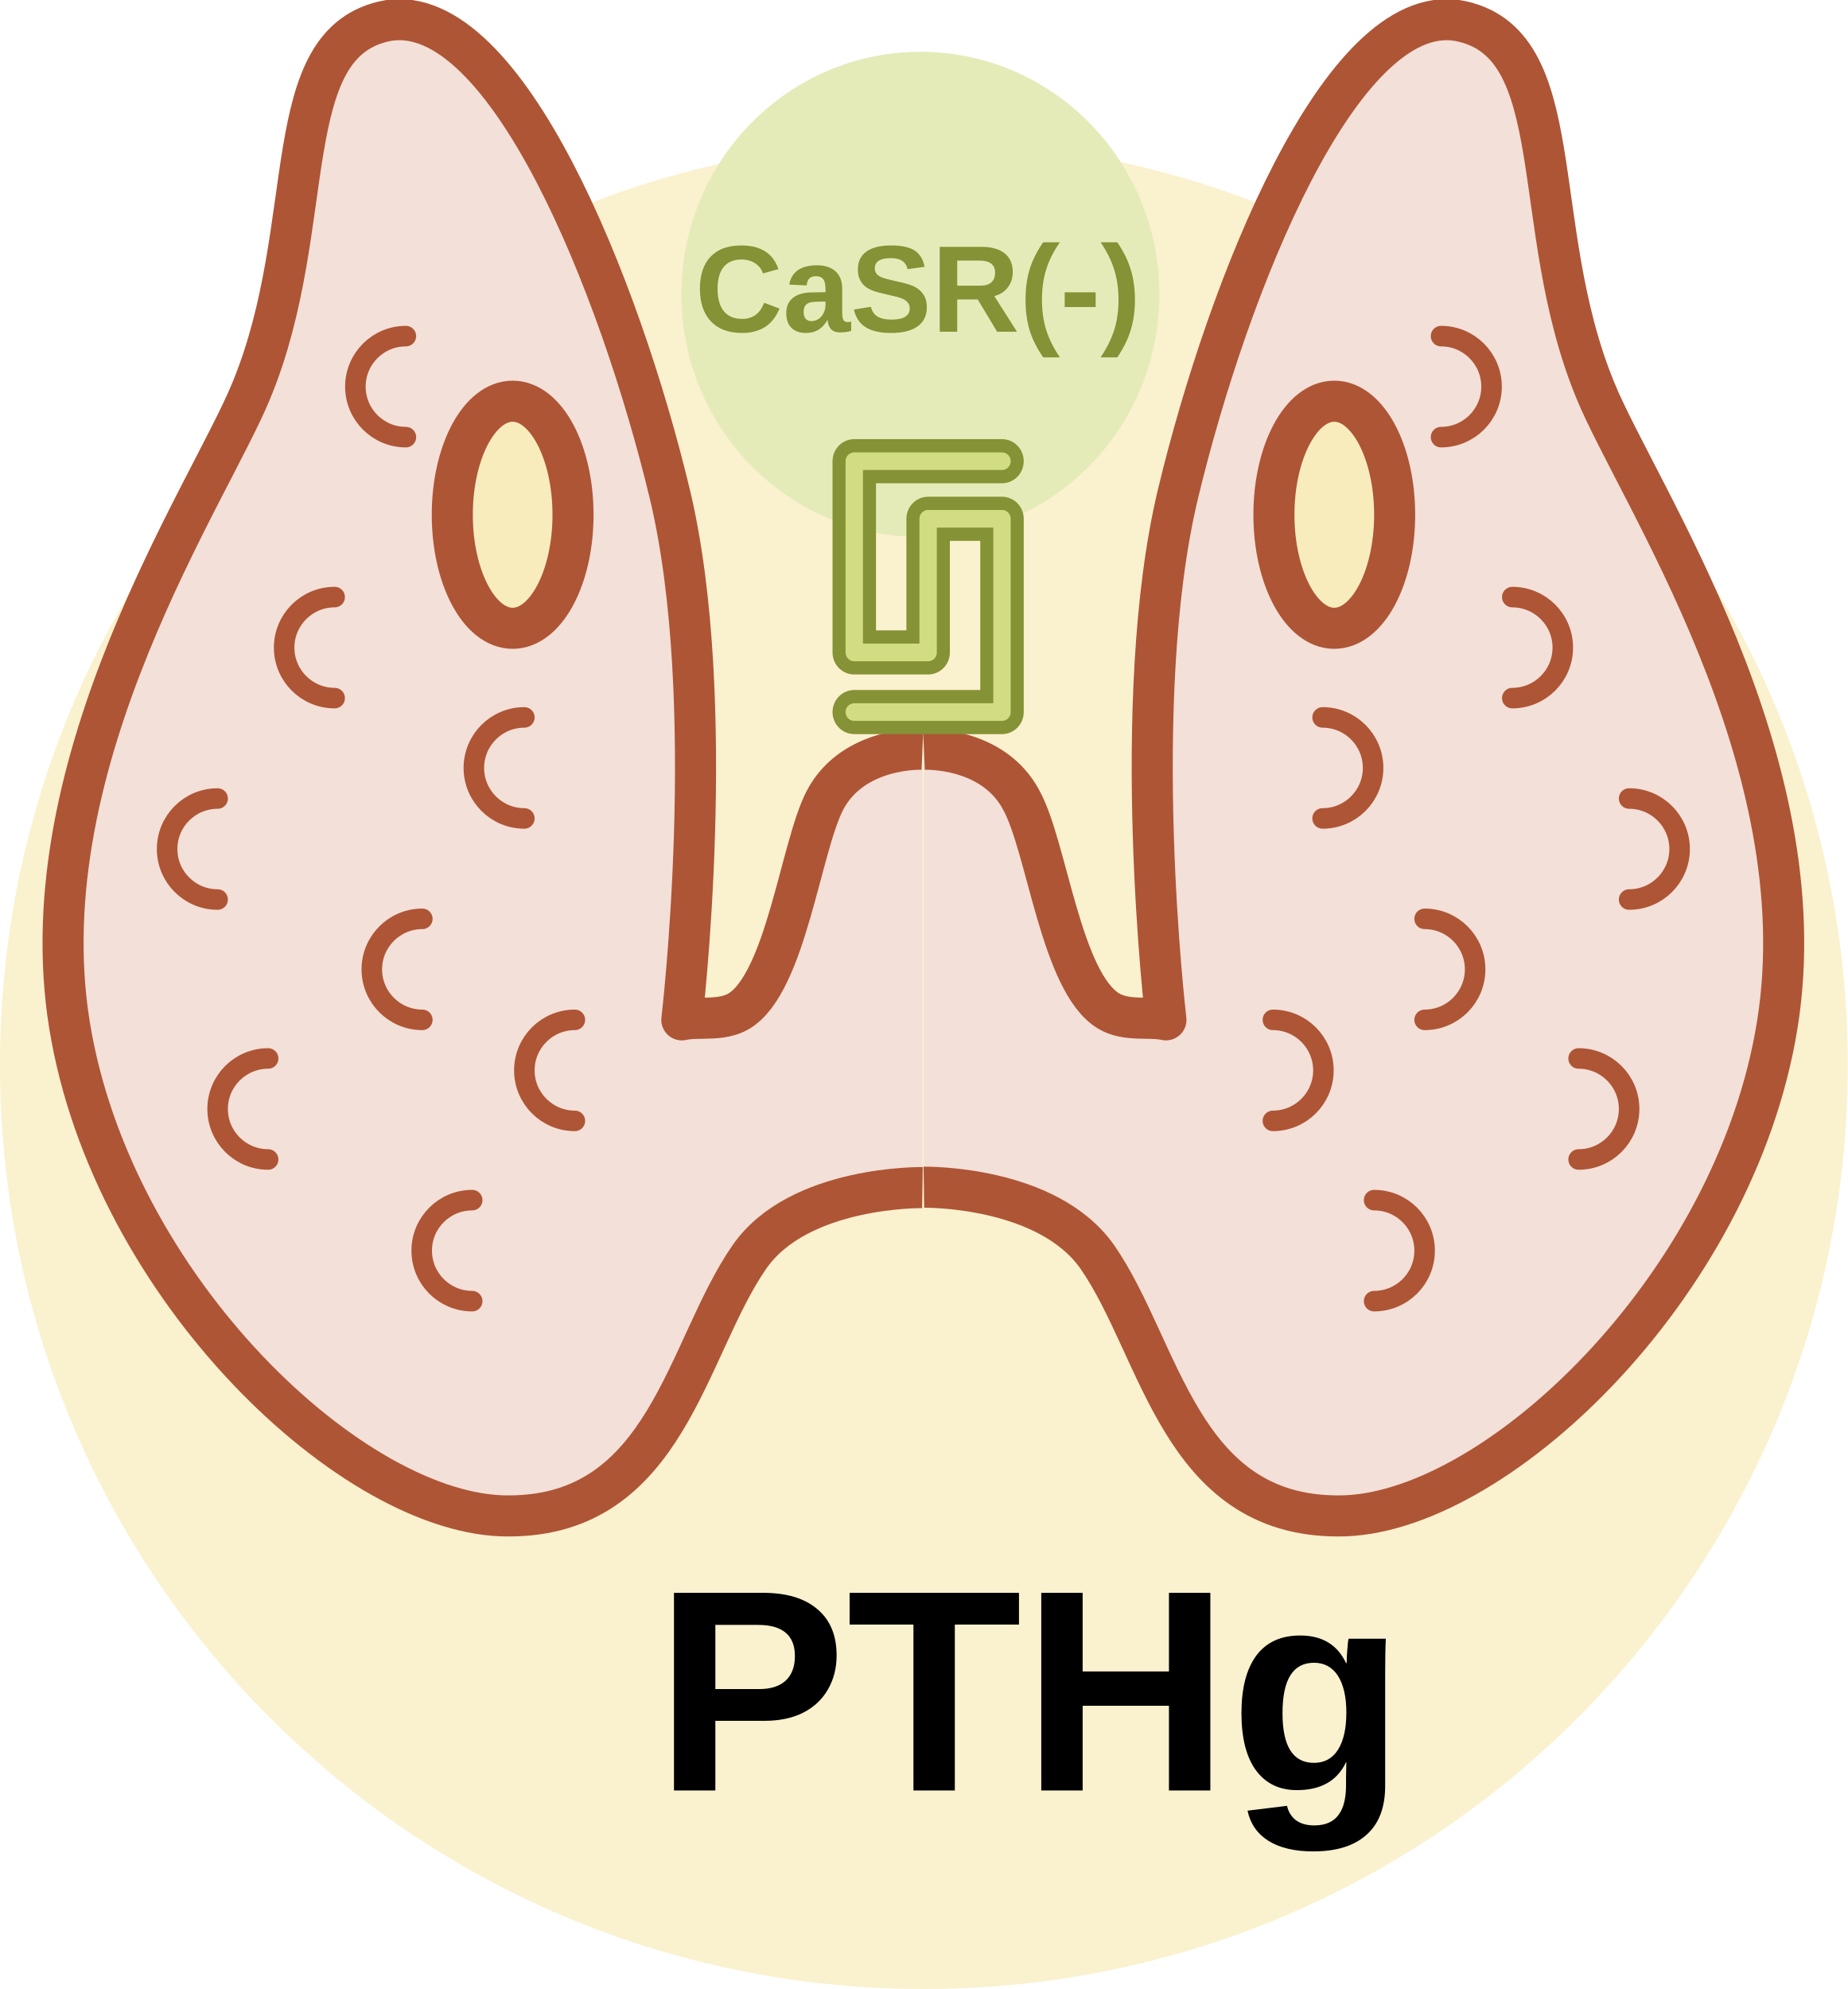
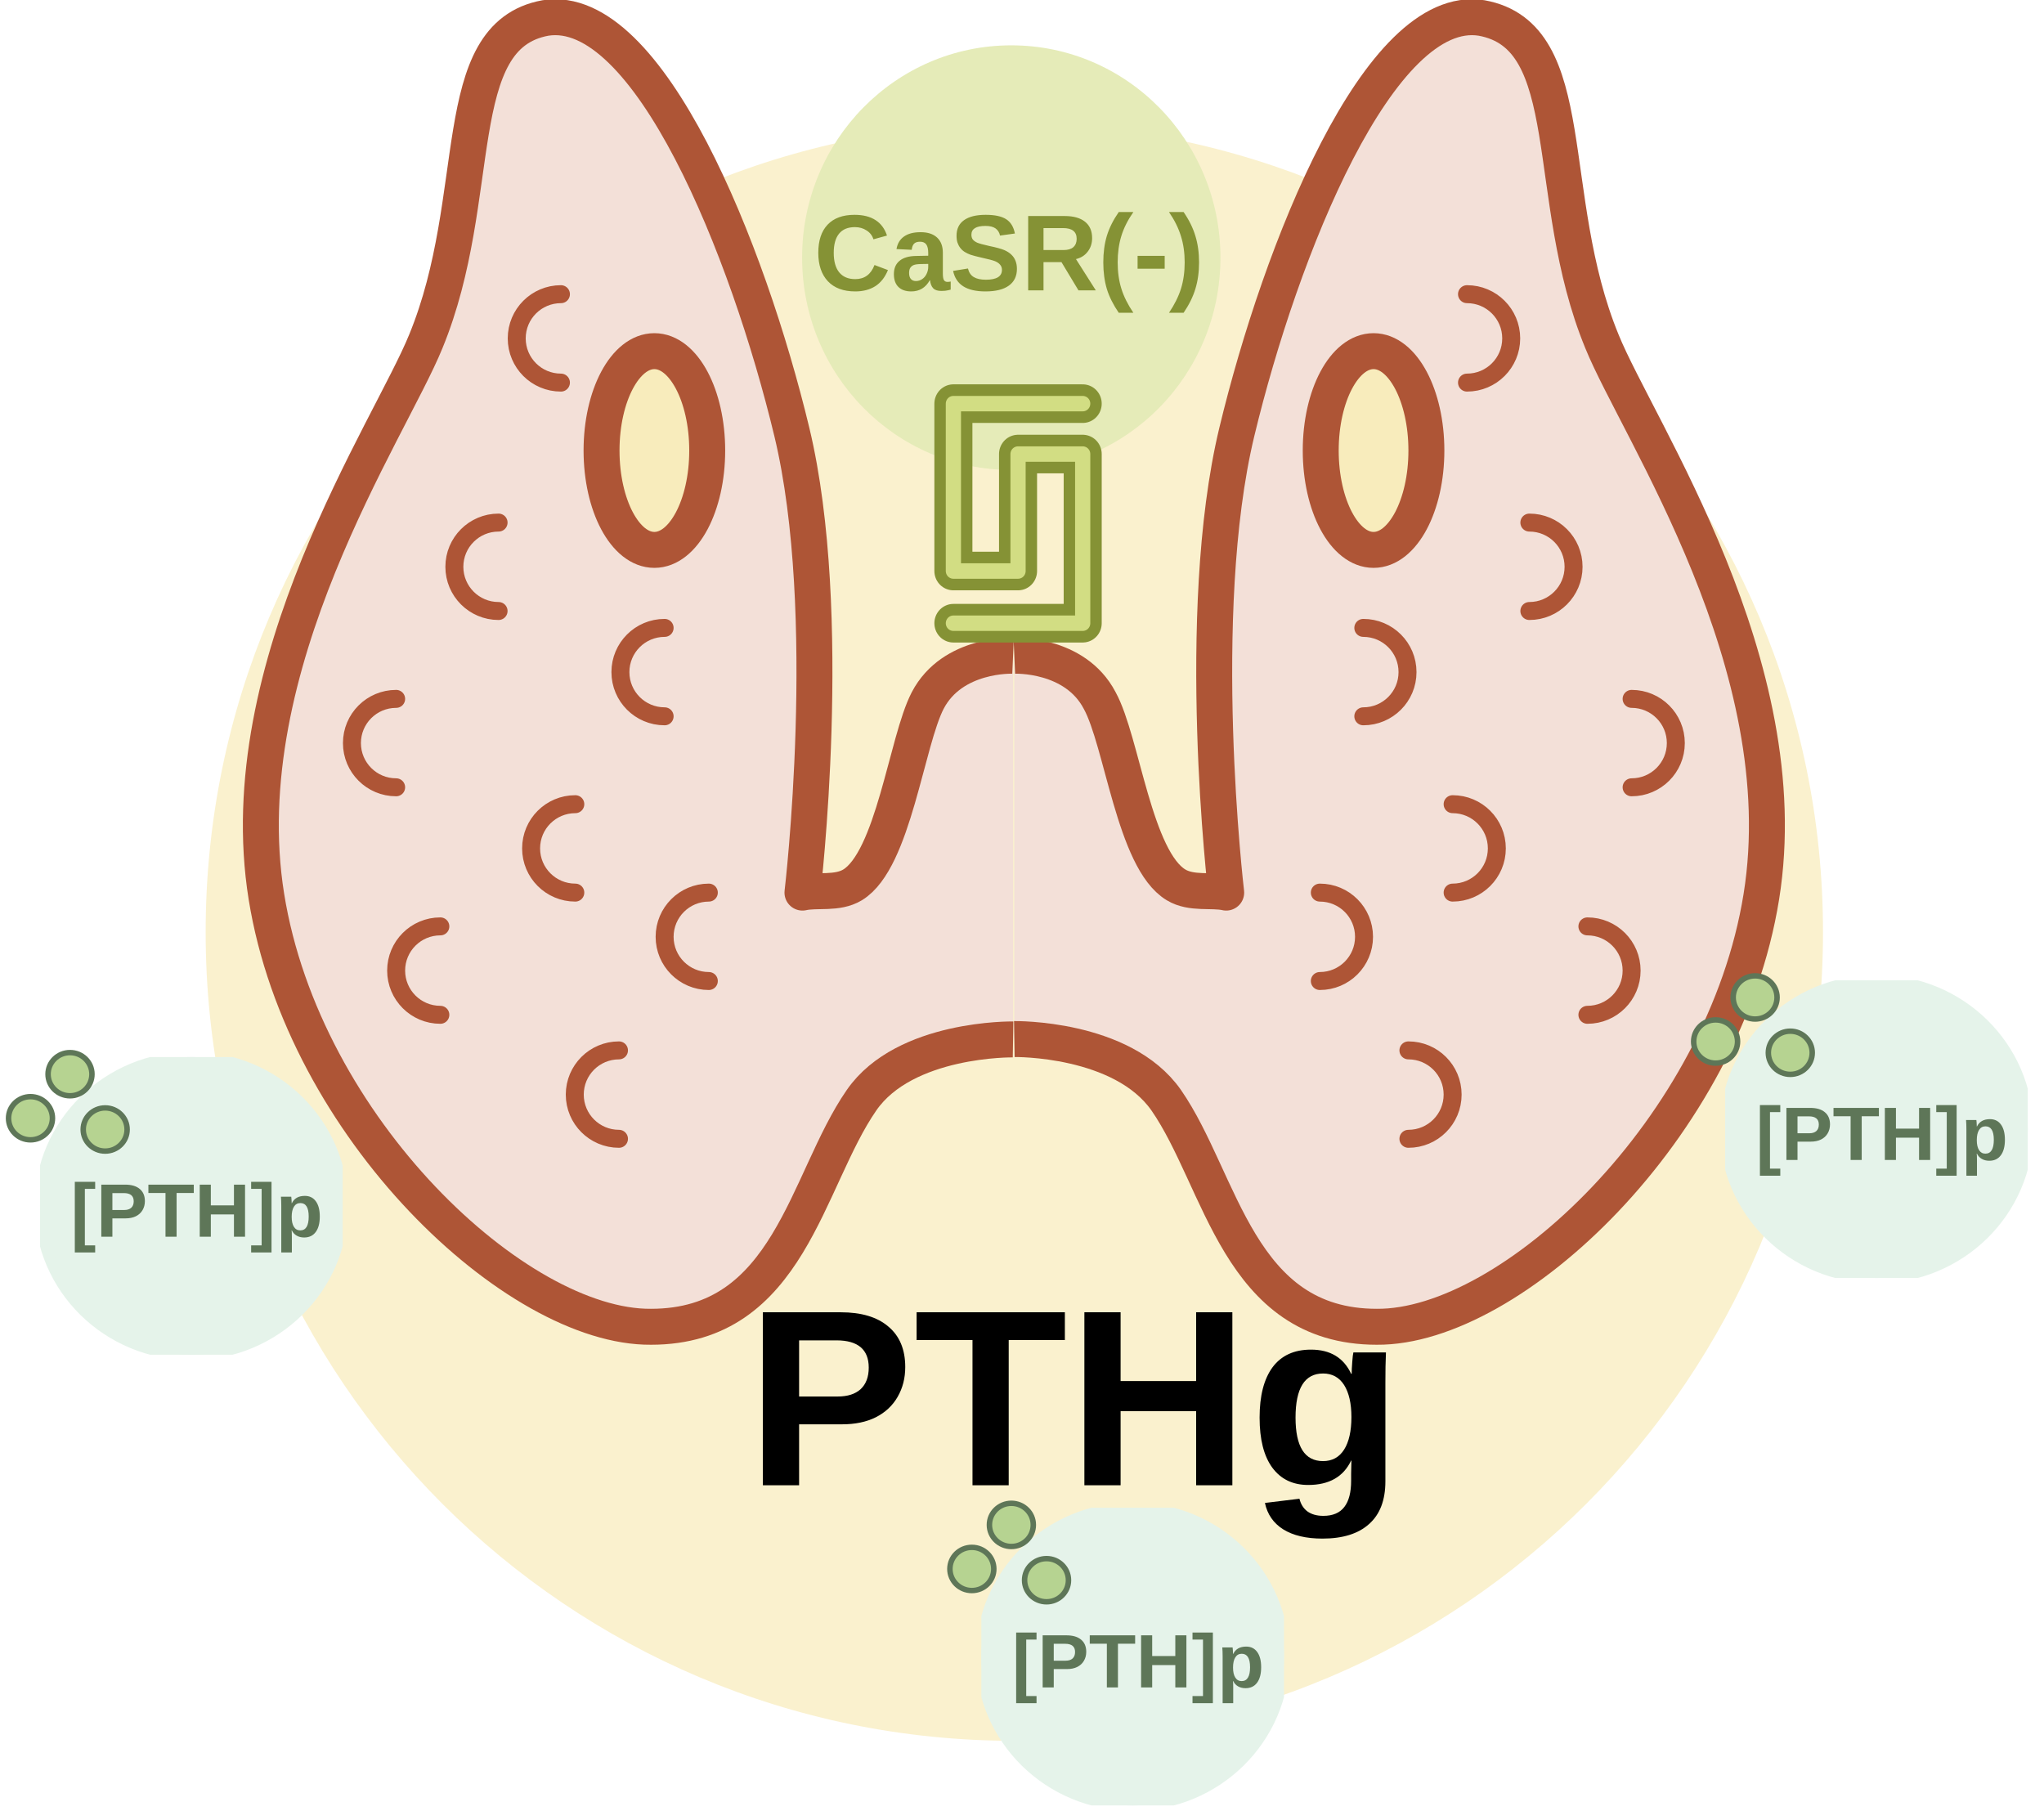
- <svg xmlns="http://www.w3.org/2000/svg" xmlns:xlink="http://www.w3.org/1999/xlink" viewBox="0 0 90 96.87">
+ <svg xmlns="http://www.w3.org/2000/svg" xmlns:xlink="http://www.w3.org/1999/xlink" viewBox="-11.444 0 113.742 100.771">
  <defs>
    <style>.cls-1{fill:#faf1ce;}.cls-2{fill:#f3e0d8;}.cls-2,.cls-3,.cls-4{stroke:#ae5536;stroke-linejoin:round;}.cls-2,.cls-4{stroke-width:2px;}.cls-3{fill:none;stroke-linecap:round;}.cls-4{fill:#f8ecbc;}.cls-5{font-size:14px;font-family:Arial-BoldMT, Arial;font-weight:700;}</style>
    <symbol id="PTH" data-name="PTH" viewBox="0 0 90 96.87">
      <circle class="cls-1" cx="45" cy="51.87" r="45" />
      <path class="cls-2" d="M45,36.49s3.37-.15,4.75,2.49C51,41.25,51.68,47.85,54,49.24c.86.52,2,.25,2.79.43,0,0-1.84-15.52.59-25.63S65.3.09,71,1C76.56,2,74.37,10.91,77.7,19c2,4.93,10.94,18,8.87,30.89s-13.93,24-21.4,23.94c-7.72,0-8.62-8.14-11.72-12.61C51,57.72,45,57.82,45,57.82" />
      <path class="cls-3" d="M64.42,39.86a2.46,2.46,0,0,0,0-4.92" />
      <path class="cls-3" d="M69.39,49.67a2.46,2.46,0,0,0,0-4.92" />
      <path class="cls-3" d="M66.93,63.37a2.46,2.46,0,1,0,0-4.92" />
      <path class="cls-3" d="M62,54.59a2.46,2.46,0,1,0,0-4.92" />
      <path class="cls-3" d="M63.8,28.23a2.46,2.46,0,1,0,0-4.92" />
      <path class="cls-3" d="M70.19,21.29a2.46,2.46,0,0,0,0-4.92" />
      <path class="cls-3" d="M76.89,56.47a2.46,2.46,0,1,0,0-4.92" />
      <path class="cls-3" d="M73.66,34a2.46,2.46,0,0,0,0-4.92" />
      <path class="cls-3" d="M79.35,43.81a2.46,2.46,0,0,0,0-4.92" />
      <ellipse class="cls-4" cx="64.99" cy="25.07" rx="2.94" ry="5.53" />
      <path class="cls-2" d="M44.93,36.49s-3.37-.15-4.75,2.49C39,41.25,38.28,47.85,36,49.24c-.86.52-2,.25-2.79.43,0,0,1.84-15.52-.59-25.63S24.65.09,18.91,1C13.4,2,15.58,10.91,12.25,19c-2,4.93-10.94,18-8.87,30.89s13.93,24,21.4,23.94c7.72,0,8.62-8.14,11.72-12.61,2.41-3.48,8.43-3.38,8.43-3.38" />
      <path class="cls-3" d="M25.54,39.86a2.46,2.46,0,1,1,0-4.92" />
      <path class="cls-3" d="M20.57,49.67a2.46,2.46,0,1,1,0-4.92" />
      <path class="cls-3" d="M23,63.37a2.46,2.46,0,0,1,0-4.92" />
      <path class="cls-3" d="M28,54.59a2.46,2.46,0,0,1,0-4.92" />
      <path class="cls-3" d="M26.15,28.23a2.46,2.46,0,0,1,0-4.92" />
      <path class="cls-3" d="M19.77,21.29a2.46,2.46,0,0,1,0-4.92" />
      <path class="cls-3" d="M13.06,56.47a2.46,2.46,0,1,1,0-4.92" />
      <path class="cls-3" d="M16.3,34a2.46,2.46,0,0,1,0-4.92" />
      <path class="cls-3" d="M10.6,43.81a2.46,2.46,0,0,1,0-4.92" />
      <ellipse class="cls-4" cx="24.97" cy="25.07" rx="2.94" ry="5.53" />
-       <text class="cls-5" transform="translate(31.89 87.2)" style="white-space: pre;">PTHg</text>
+       <text class="cls-5" style="white-space: pre; font-size: 14px;" x="30.07" y="82.649">PTHg</text>
      <text x="114.112" y="72.653" style="white-space: pre; fill: rgb(51, 51, 51); font-family: sans-serif; font-size: 24px;"> </text>
    </symbol>
    <symbol id="CaSR-" data-name="CaSR-" viewBox="0 0 55 77.35">
      <g id="Neues_Symbol_4" data-name="Neues Symbol 4">
        <circle class="cls-1" cx="27.5" cy="27.5" r="27.5" style="fill: rgb(229, 235, 184);" />
      </g>
      <text class="cls-2" transform="translate(1.83 33.55)" style="white-space: pre; font-family: Arial-BoldMT, Arial; font-size: 14px; font-weight: bold; line-height: 22.4px; width: 51.312px; perspective-origin: 25.656px 0px; fill: rgb(133, 146, 53);">CaSR(-)</text>
      <g id="Neues_Symbol_3" data-name="Neues Symbol 3">
        <polyline class="cls-3" points="36.89 46.41 19.89 46.41 19.89 68.09 28.39 68.09 28.39 52.94 36.89 52.94 36.89 74.85 19.89 74.85" style="fill: none; stroke: rgb(133, 146, 53); stroke-linecap: round; stroke-linejoin: round; stroke-width: 5px;" />
        <polyline class="cls-4" points="36.89 46.41 19.89 46.41 19.89 68.09 28.39 68.09 28.39 52.94 36.89 52.94 36.89 74.85 19.89 74.85" style="fill: none; stroke: rgb(210, 221, 131); stroke-linecap: round; stroke-linejoin: round; stroke-width: 2px;" />
      </g>
    </symbol>
    <symbol id="symbol-1" data-name="CaSR-" viewBox="0 0 55 77.35">
      <g id="g-2" data-name="Neues Symbol 4">
        <circle class="cls-1" cx="27.5" cy="27.5" r="27.5" style="fill: rgb(229, 235, 184);" />
      </g>
      <g id="g-3" data-name="Neues Symbol 3">
        <polyline class="cls-3" points="36.89 46.41 19.89 46.41 19.89 68.09 28.39 68.09 28.39 52.94 36.89 52.94 36.89 74.85 19.89 74.85" style="fill: none; stroke: rgb(133, 146, 53); stroke-linecap: round; stroke-linejoin: round; stroke-width: 5px;" />
        <polyline class="cls-4" points="36.89 46.41 19.89 46.41 19.89 68.09 28.39 68.09 28.39 52.94 36.89 52.94 36.89 74.85 19.89 74.85" style="fill: none; stroke: rgb(210, 221, 131); stroke-linecap: round; stroke-linejoin: round; stroke-width: 2px;" />
      </g>
    </symbol>
    <symbol id="symbol-2" data-name="CaSR-" viewBox="0 0 55 77.35">
      <g id="g-1" data-name="Neues Symbol 4">
        <circle class="cls-1" cx="27.5" cy="27.5" r="27.5" style="fill: rgb(229, 235, 184);" />
      </g>
      <text class="cls-2" transform="translate(1.83 33.55)" style="white-space: pre; font-family: Arial-BoldMT, Arial; font-size: 14px; font-weight: bold; line-height: 22.4px; width: 51.312px; perspective-origin: 25.656px 0px; fill: rgb(133, 146, 53);">CaSR(-)</text>
      <g id="g-5" data-name="Neues Symbol 3">
        <polyline class="cls-3" points="36.89 46.41 19.89 46.41 19.89 68.09 28.39 68.09 28.39 52.94 36.89 52.94 36.89 74.85 19.89 74.85" style="fill: none; stroke: rgb(133, 146, 53); stroke-linecap: round; stroke-linejoin: round; stroke-width: 5px;" />
        <polyline class="cls-4" points="36.89 46.41 19.89 46.41 19.89 68.09 28.39 68.09 28.39 52.94 36.89 52.94 36.89 74.85 19.89 74.85" style="fill: none; stroke: rgb(210, 221, 131); stroke-linecap: round; stroke-linejoin: round; stroke-width: 2px;" />
      </g>
    </symbol>
    <symbol id="symbol-3" data-name="CaSR-" viewBox="0 0 55 77.35">
      <g id="g-6" data-name="Neues Symbol 4">
        <circle class="cls-1" cx="27.5" cy="27.5" r="27.5" style="fill: rgb(229, 235, 184); stroke-width: 0; stroke: rgb(174, 85, 54); stroke-linecap: round; stroke-linejoin: round;" />
      </g>
      <g id="g-7" data-name="Neues Symbol 3">
        <polyline class="cls-3" points="36.89 46.41 19.89 46.41 19.89 68.09 28.39 68.09 28.39 52.94 36.89 52.94 36.89 74.85 19.89 74.85" style="fill: none; stroke: rgb(133, 146, 53); stroke-linecap: round; stroke-linejoin: round; stroke-width: 5px;" />
        <polyline class="cls-4" points="36.89 46.41 19.89 46.41 19.89 68.09 28.39 68.09 28.39 52.94 36.89 52.94 36.89 74.85 19.89 74.85" style="fill: none; stroke: rgb(210, 221, 131); stroke-linecap: round; stroke-linejoin: round; stroke-width: 2px;" />
      </g>
      <text class="cls-2" x="1.55" y="31.736" style="fill: rgb(133, 146, 53); font-family: Arial-BoldMT, Arial; font-size: 14px; font-weight: bold; stroke: none; white-space: pre;">CaSR(-)</text>
    </symbol>
+     <symbol id="Neues_Symbol_1" data-name="Neues Symbol 1" viewBox="0 0 55 55">
+       <circle class="cls-4" cx="27.5" cy="27.5" r="27.5" style="fill: rgb(229, 243, 234); stroke: rgb(229, 243, 234);" />
+     </symbol>
  </defs>
  <g id="Bild">
    <g id="Ebene_8" data-name="Ebene 8">
      <use id="PTH-3" data-name="PTH" width="90" height="96.87" transform="matrix(1, 0, 0, 1, 0, 0)" xlink:href="#PTH" />
    </g>
  </g>
  <g id="g-4" transform="matrix(0.468905, 0, 0, 0.467831, 29.59835, 15.12596)">
-     <use width="55" height="77.35" transform="matrix(0.9026903, 0, 0, 0.9183127, 7.659984, -26.9398)" xlink:href="#symbol-3" />
+     <use width="55" height="77.35" transform="matrix(0.9026903, 0, 0, 0.9183128, 7.659984, -26.9398)" xlink:href="#symbol-3" />
  </g>
+   <use id="Neues_Symbol_1-15" data-name="Neues Symbol 1" width="55" height="55" transform="matrix(0.306172, 0, 0, 0.301193, 43.16627, 83.89983)" style="fill: rgb(151, 106, 106);" xlink:href="#Neues_Symbol_1" />
+   <circle class="cls-33" cx="116.577" cy="23.877" r="3.99" style="fill: rgb(182, 211, 145); stroke: rgb(94, 118, 88); stroke-linecap: round; stroke-linejoin: round;" transform="matrix(0.306172, 0, 0, 0.301193, 11.09893, 80.74086)" />
+   <circle class="cls-33" cx="485.42" cy="27.92" r="3.99" transform="matrix(0.306172, 0, 0, 0.301194, -105.9854, 78.89671)" style="fill: rgb(182, 211, 145); stroke: rgb(94, 118, 88); stroke-linecap: round; stroke-linejoin: round;" />
+   <circle class="cls-33" cx="493.6" cy="18.78" r="3.99" transform="matrix(0.306172, 0, 0, 0.301192, -106.2916, 79.19795)" style="fill: rgb(182, 211, 145); stroke: rgb(94, 118, 88); stroke-linecap: round; stroke-linejoin: round;" />
+   <text class="cls-35" style="white-space: pre; font-size: 14px; font-family: Arial-BoldMT, Arial; font-weight: bold; width: 202.969px; perspective-origin: 101.484px 0px; fill: rgb(94, 118, 88);" x="110.276" y="43.691" transform="matrix(0.306172, 0, 0, 0.301193, 11.09893, 80.74086)">[PTH]p</text>
+   <use id="use-1" data-name="Neues Symbol 1" width="55" height="55" transform="matrix(0.306172, 0, 0, 0.301193, 84.55407, 54.54994)" style="fill: rgb(151, 106, 106);" xlink:href="#Neues_Symbol_1" />
+   <circle class="cls-33" cx="116.577" cy="23.877" r="3.99" style="fill: rgb(182, 211, 145); stroke: rgb(94, 118, 88); stroke-linecap: round; stroke-linejoin: round;" transform="matrix(0.306172, 0, 0, 0.301193, 52.48673, 51.39097)" />
+   <circle class="cls-33" cx="485.42" cy="27.92" r="3.99" transform="matrix(0.306172, 0, 0, 0.301194, -64.59759, 49.54682)" style="fill: rgb(182, 211, 145); stroke: rgb(94, 118, 88); stroke-linecap: round; stroke-linejoin: round;" />
+   <circle class="cls-33" cx="493.6" cy="18.78" r="3.99" transform="matrix(0.306172, 0, 0, 0.301192, -64.90377, 49.84806)" style="fill: rgb(182, 211, 145); stroke: rgb(94, 118, 88); stroke-linecap: round; stroke-linejoin: round;" />
+   <text class="cls-35" style="white-space: pre; font-size: 14px; font-family: Arial-BoldMT, Arial; font-weight: bold; width: 202.969px; perspective-origin: 101.484px 0px; fill: rgb(94, 118, 88);" x="110.276" y="43.691" transform="matrix(0.306172, 0, 0, 0.301193, 52.48673, 51.39097)">[PTH]p</text>
+   <use id="use-2" data-name="Neues Symbol 1" width="55" height="55" transform="matrix(0.306172, 0, 0, 0.301193, -9.217182, 58.82004)" style="fill: rgb(151, 106, 106);" xlink:href="#Neues_Symbol_1" />
+   <circle class="cls-33" cx="116.577" cy="23.877" r="3.99" style="fill: rgb(182, 211, 145); stroke: rgb(94, 118, 88); stroke-linecap: round; stroke-linejoin: round;" transform="matrix(0.306172, 0, 0, 0.301193, -41.28452, 55.66106)" />
+   <circle class="cls-33" cx="485.42" cy="27.92" r="3.99" transform="matrix(0.306172, 0, 0, 0.301194, -158.3688, 53.81692)" style="fill: rgb(182, 211, 145); stroke: rgb(94, 118, 88); stroke-linecap: round; stroke-linejoin: round;" />
+   <circle class="cls-33" cx="493.6" cy="18.78" r="3.99" transform="matrix(0.306172, 0, 0, 0.301192, -158.675, 54.11816)" style="fill: rgb(182, 211, 145); stroke: rgb(94, 118, 88); stroke-linecap: round; stroke-linejoin: round;" />
+   <text class="cls-35" style="white-space: pre; font-size: 14px; font-family: Arial-BoldMT, Arial; font-weight: bold; width: 202.969px; perspective-origin: 101.484px 0px; fill: rgb(94, 118, 88);" x="110.276" y="43.691" transform="matrix(0.306172, 0, 0, 0.301193, -41.28452, 55.66106)">[PTH]p</text>
</svg>
